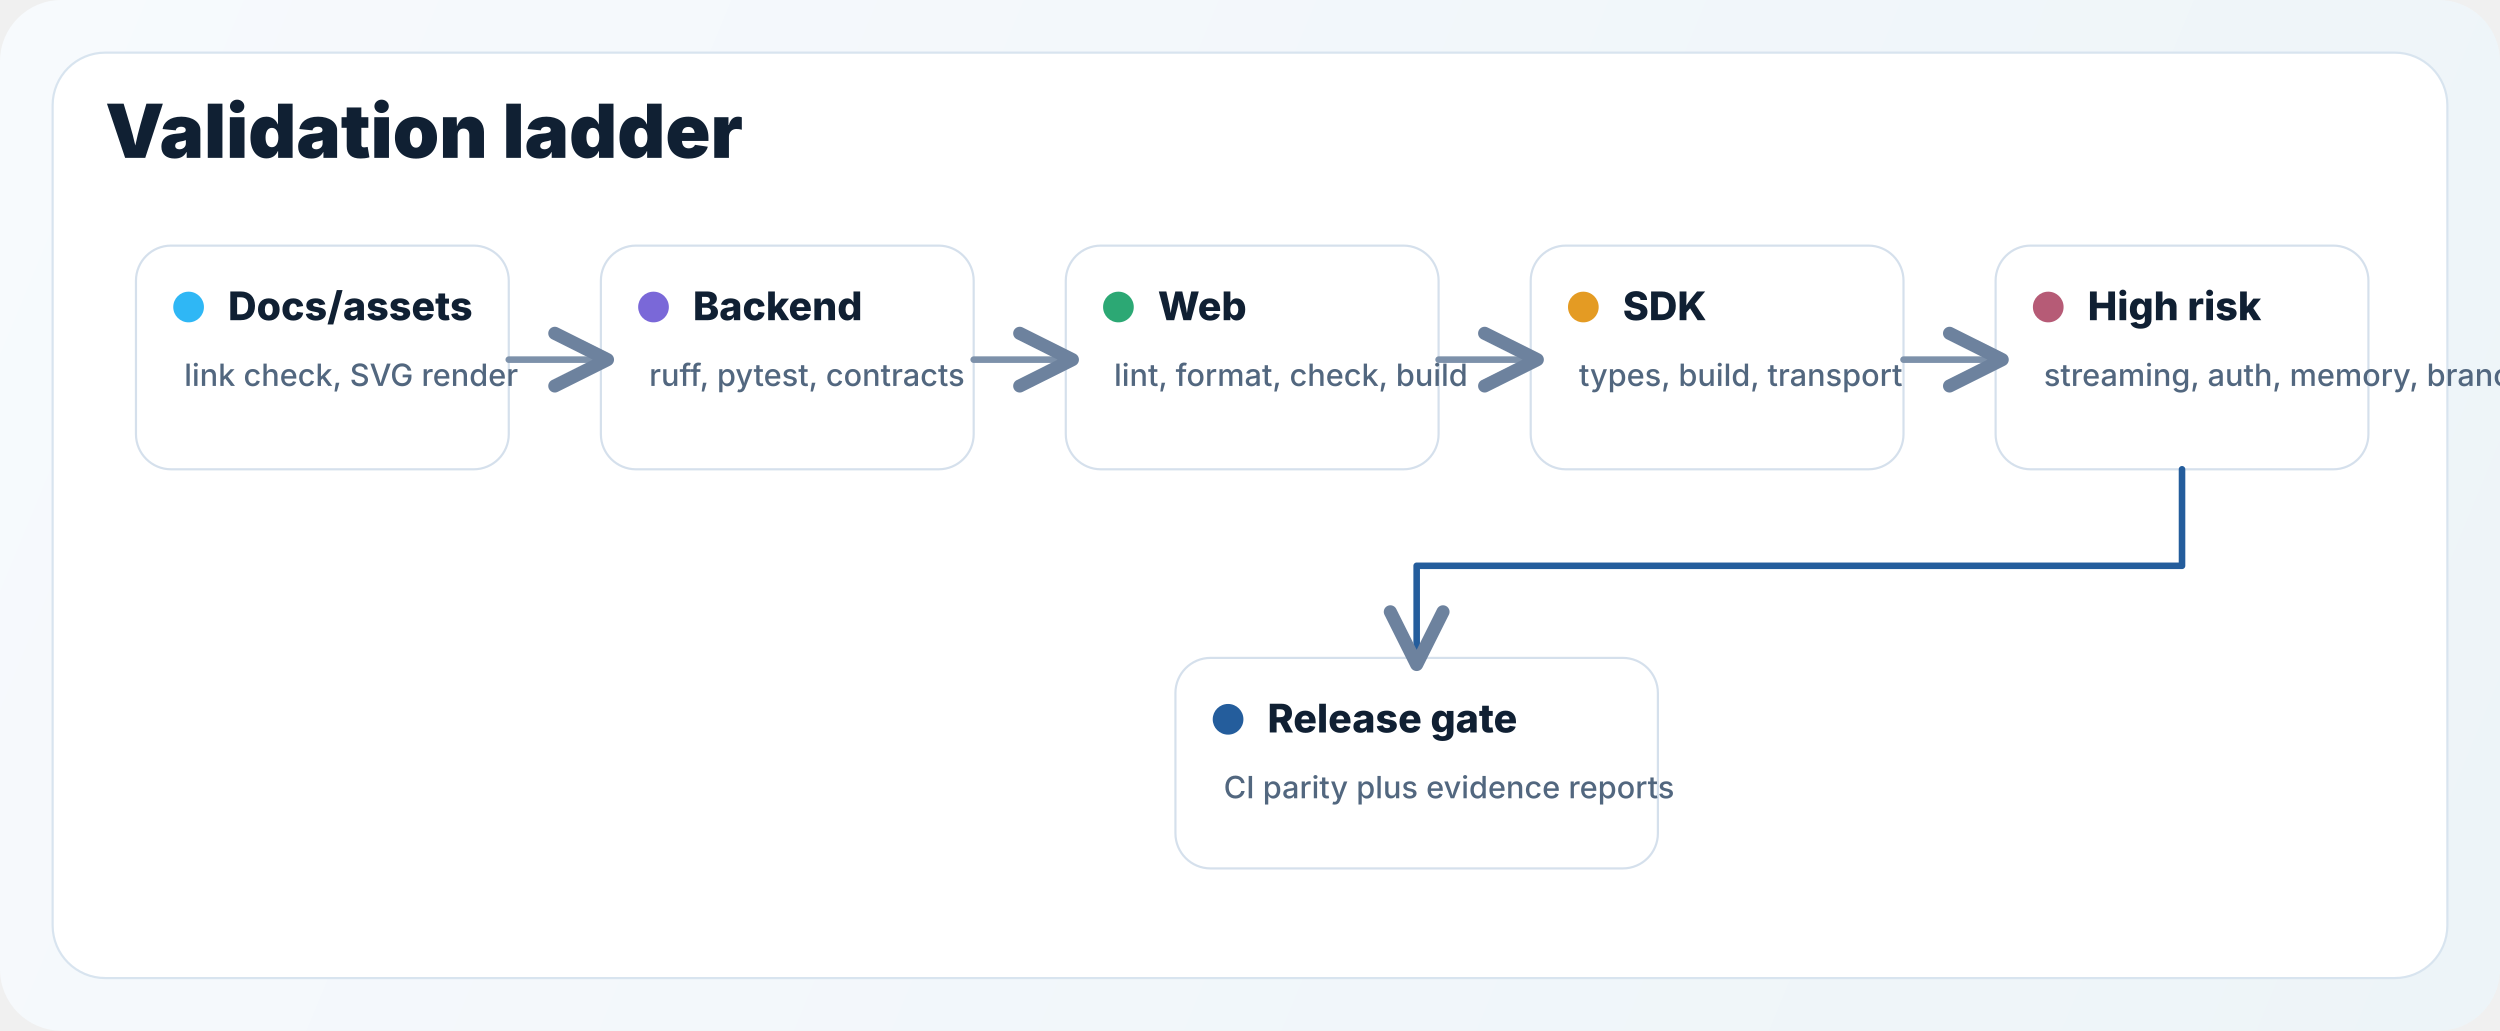
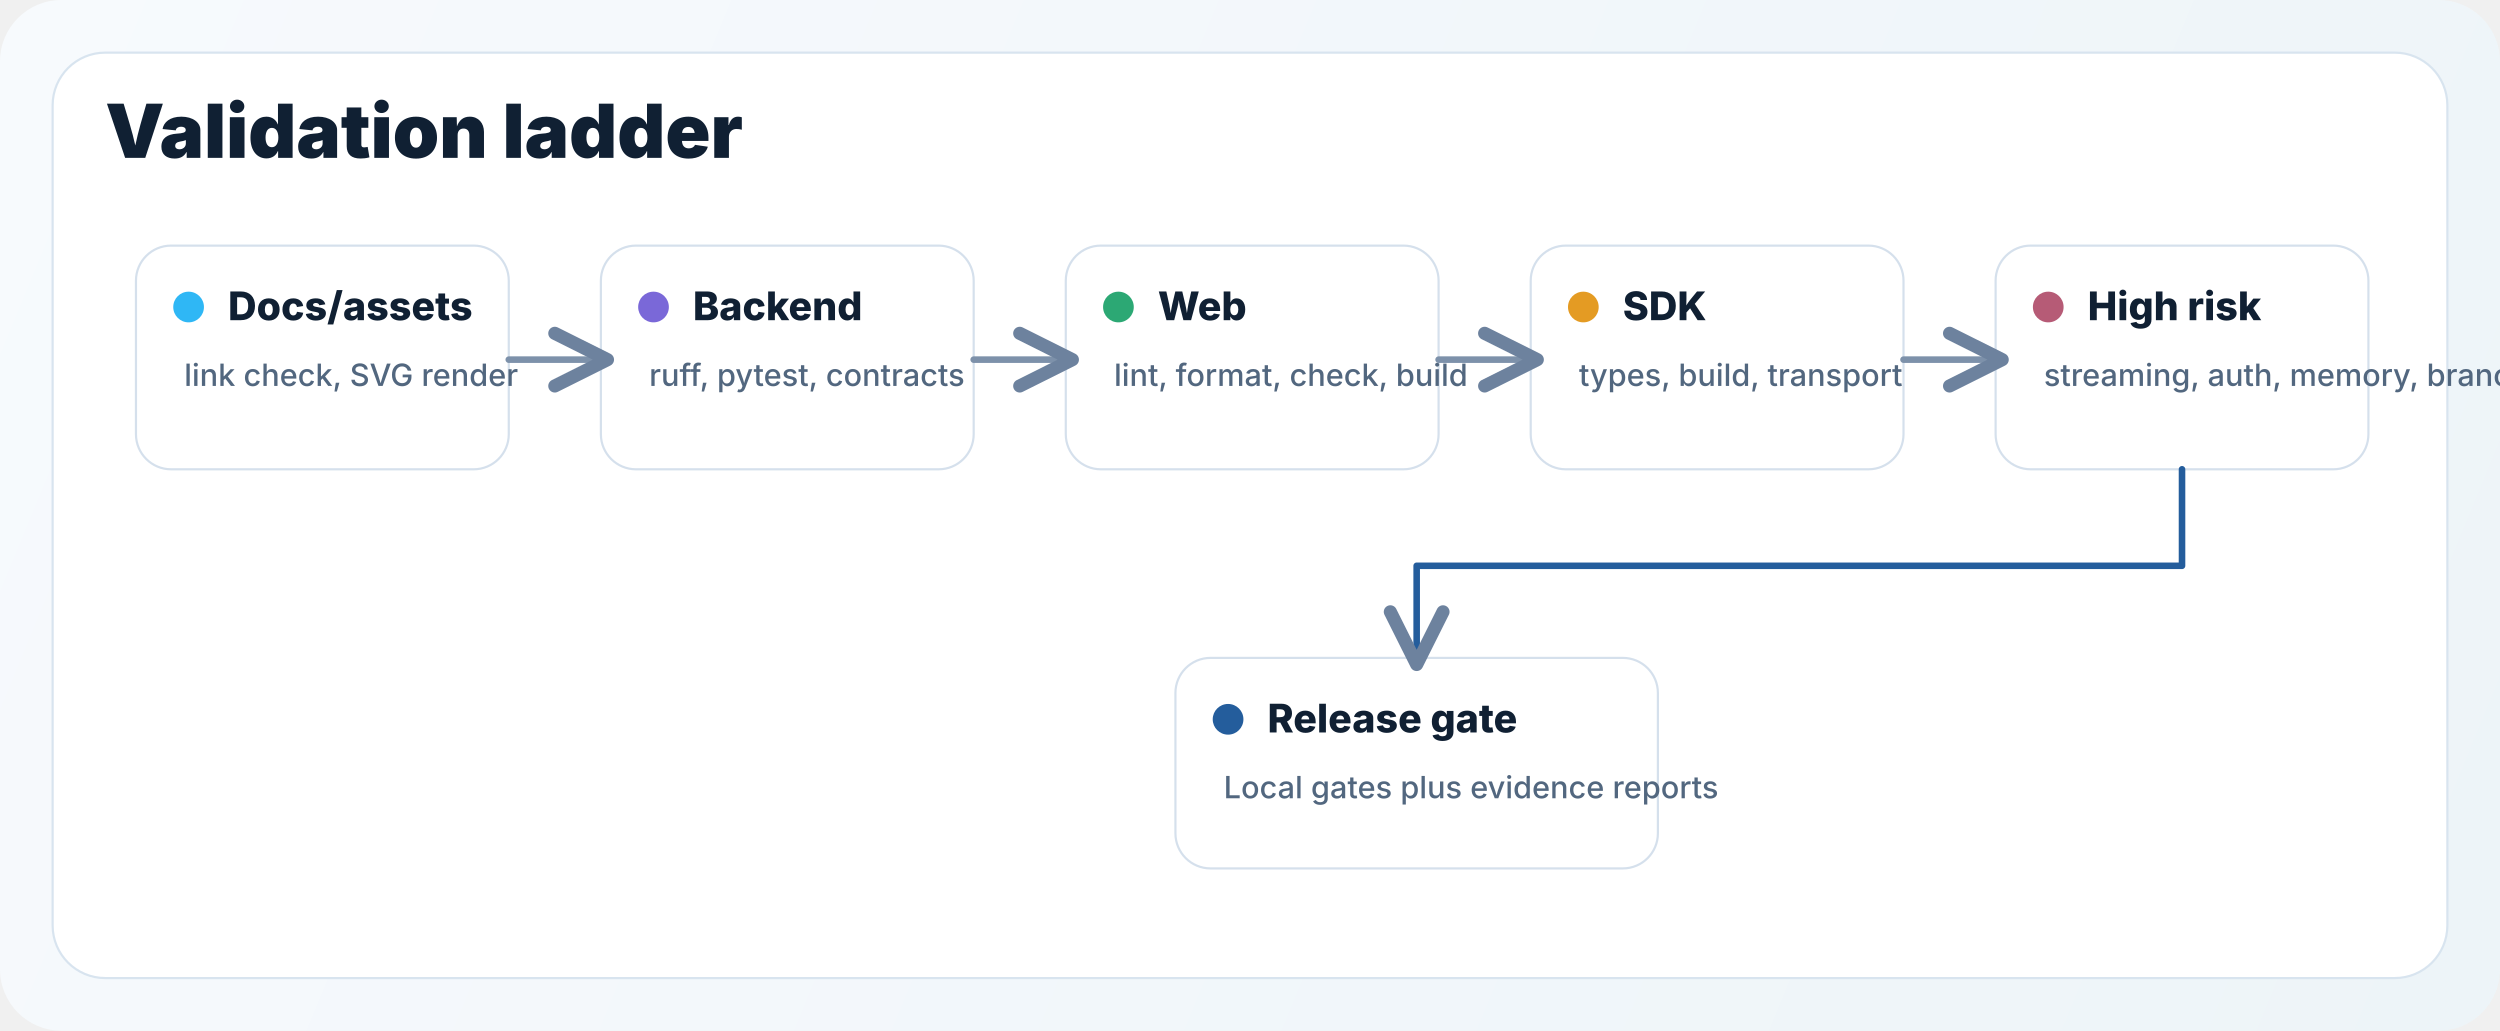
<svg xmlns="http://www.w3.org/2000/svg" width="1140" height="470" viewBox="0 0 1140 470" fill="none">
  <defs>
    <marker id="arrow" markerWidth="10" markerHeight="10" refX="8" refY="5" orient="auto">
      <path d="M1 1L9 5L1 9" fill="none" stroke="#6D829E" stroke-width="2" stroke-linecap="round" stroke-linejoin="round" />
    </marker>
    <linearGradient id="softBg" x1="0" y1="0" x2="1140" y2="470" gradientUnits="userSpaceOnUse">
      <stop stop-color="#F7FAFD" />
      <stop offset="1" stop-color="#EDF4F8" />
    </linearGradient>
  </defs>
  <rect width="1140" height="470" rx="28" fill="url(#softBg)" />
  <rect x="24" y="24" width="1092" height="422" rx="24" fill="#FFFFFF" stroke="#D8E4EF" />
  <text x="48" y="72" fill="#102033" font-family="Inter, Avenir Next, Segoe UI, Arial, sans-serif" font-size="34" font-weight="850">Validation ladder</text>
  <rect x="62" y="112" width="170" height="102" rx="16" fill="#FFFFFF" stroke="#D5E0EC" stroke-width="1" />
  <circle cx="86" cy="140" r="7" fill="#2FB7F5" />
  <text x="104" y="146" fill="#102033" font-family="Inter, Avenir Next, Segoe UI, Arial, sans-serif" font-size="18" font-weight="800">Docs/assets</text>
  <text x="84" y="176" fill="#52677F" font-family="Inter, Avenir Next, Segoe UI, Arial, sans-serif" font-size="14" font-weight="500">link check, SVG render</text>
  <rect x="274" y="112" width="170" height="102" rx="16" fill="#FFFFFF" stroke="#D5E0EC" stroke-width="1" />
  <circle cx="298" cy="140" r="7" fill="#7A68D8" />
  <text x="316" y="146" fill="#102033" font-family="Inter, Avenir Next, Segoe UI, Arial, sans-serif" font-size="18" font-weight="800">Backend</text>
  <text x="296" y="176" fill="#52677F" font-family="Inter, Avenir Next, Segoe UI, Arial, sans-serif" font-size="14" font-weight="500">ruff, pytest, contracts</text>
  <rect x="486" y="112" width="170" height="102" rx="16" fill="#FFFFFF" stroke="#D5E0EC" stroke-width="1" />
  <circle cx="510" cy="140" r="7" fill="#2CA874" />
  <text x="528" y="146" fill="#102033" font-family="Inter, Avenir Next, Segoe UI, Arial, sans-serif" font-size="18" font-weight="800">Web</text>
  <text x="508" y="176" fill="#52677F" font-family="Inter, Avenir Next, Segoe UI, Arial, sans-serif" font-size="14" font-weight="500">lint, format, check, build</text>
  <rect x="698" y="112" width="170" height="102" rx="16" fill="#FFFFFF" stroke="#D5E0EC" stroke-width="1" />
  <circle cx="722" cy="140" r="7" fill="#E49B23" />
  <text x="740" y="146" fill="#102033" font-family="Inter, Avenir Next, Segoe UI, Arial, sans-serif" font-size="18" font-weight="800">SDK</text>
  <text x="720" y="176" fill="#52677F" font-family="Inter, Avenir Next, Segoe UI, Arial, sans-serif" font-size="14" font-weight="500">types, build, transport</text>
  <rect x="910" y="112" width="170" height="102" rx="16" fill="#FFFFFF" stroke="#D5E0EC" stroke-width="1" />
  <circle cx="934" cy="140" r="7" fill="#B65B76" />
  <text x="952" y="146" fill="#102033" font-family="Inter, Avenir Next, Segoe UI, Arial, sans-serif" font-size="18" font-weight="800">High risk</text>
  <text x="932" y="176" fill="#52677F" font-family="Inter, Avenir Next, Segoe UI, Arial, sans-serif" font-size="14" font-weight="500">streaming, auth, memory, branch</text>
  <rect x="536" y="300" width="220" height="96" rx="16" fill="#FFFFFF" stroke="#D5E0EC" stroke-width="1" />
  <circle cx="560" cy="328" r="7" fill="#245D9C" />
  <text x="578" y="334" fill="#102033" font-family="Inter, Avenir Next, Segoe UI, Arial, sans-serif" font-size="18" font-weight="800">Release gate</text>
-   <text x="558" y="364" fill="#52677F" font-family="Inter, Avenir Next, Segoe UI, Arial, sans-serif" font-size="14" font-weight="500">CI parity plus evidence reports</text>
+   <text x="558" y="364" fill="#52677F" font-family="Inter, Avenir Next, Segoe UI, Arial, sans-serif" font-size="14" font-weight="500">Local gates plus evidence reports</text>
  <path d="M232 164 L274 164" stroke="#7D91AA" stroke-width="3" stroke-linecap="round" marker-end="url(#arrow)" fill="none" />
  <path d="M444 164 L486 164" stroke="#7D91AA" stroke-width="3" stroke-linecap="round" marker-end="url(#arrow)" fill="none" />
  <path d="M656 164 L698 164" stroke="#7D91AA" stroke-width="3" stroke-linecap="round" marker-end="url(#arrow)" fill="none" />
  <path d="M868 164 L910 164" stroke="#7D91AA" stroke-width="3" stroke-linecap="round" marker-end="url(#arrow)" fill="none" />
  <path d="M995 214 L995 258 L646 258 L646 300" stroke="#245D9C" stroke-width="3" stroke-linecap="round" stroke-linejoin="round" marker-end="url(#arrow)" fill="none" />
</svg>
